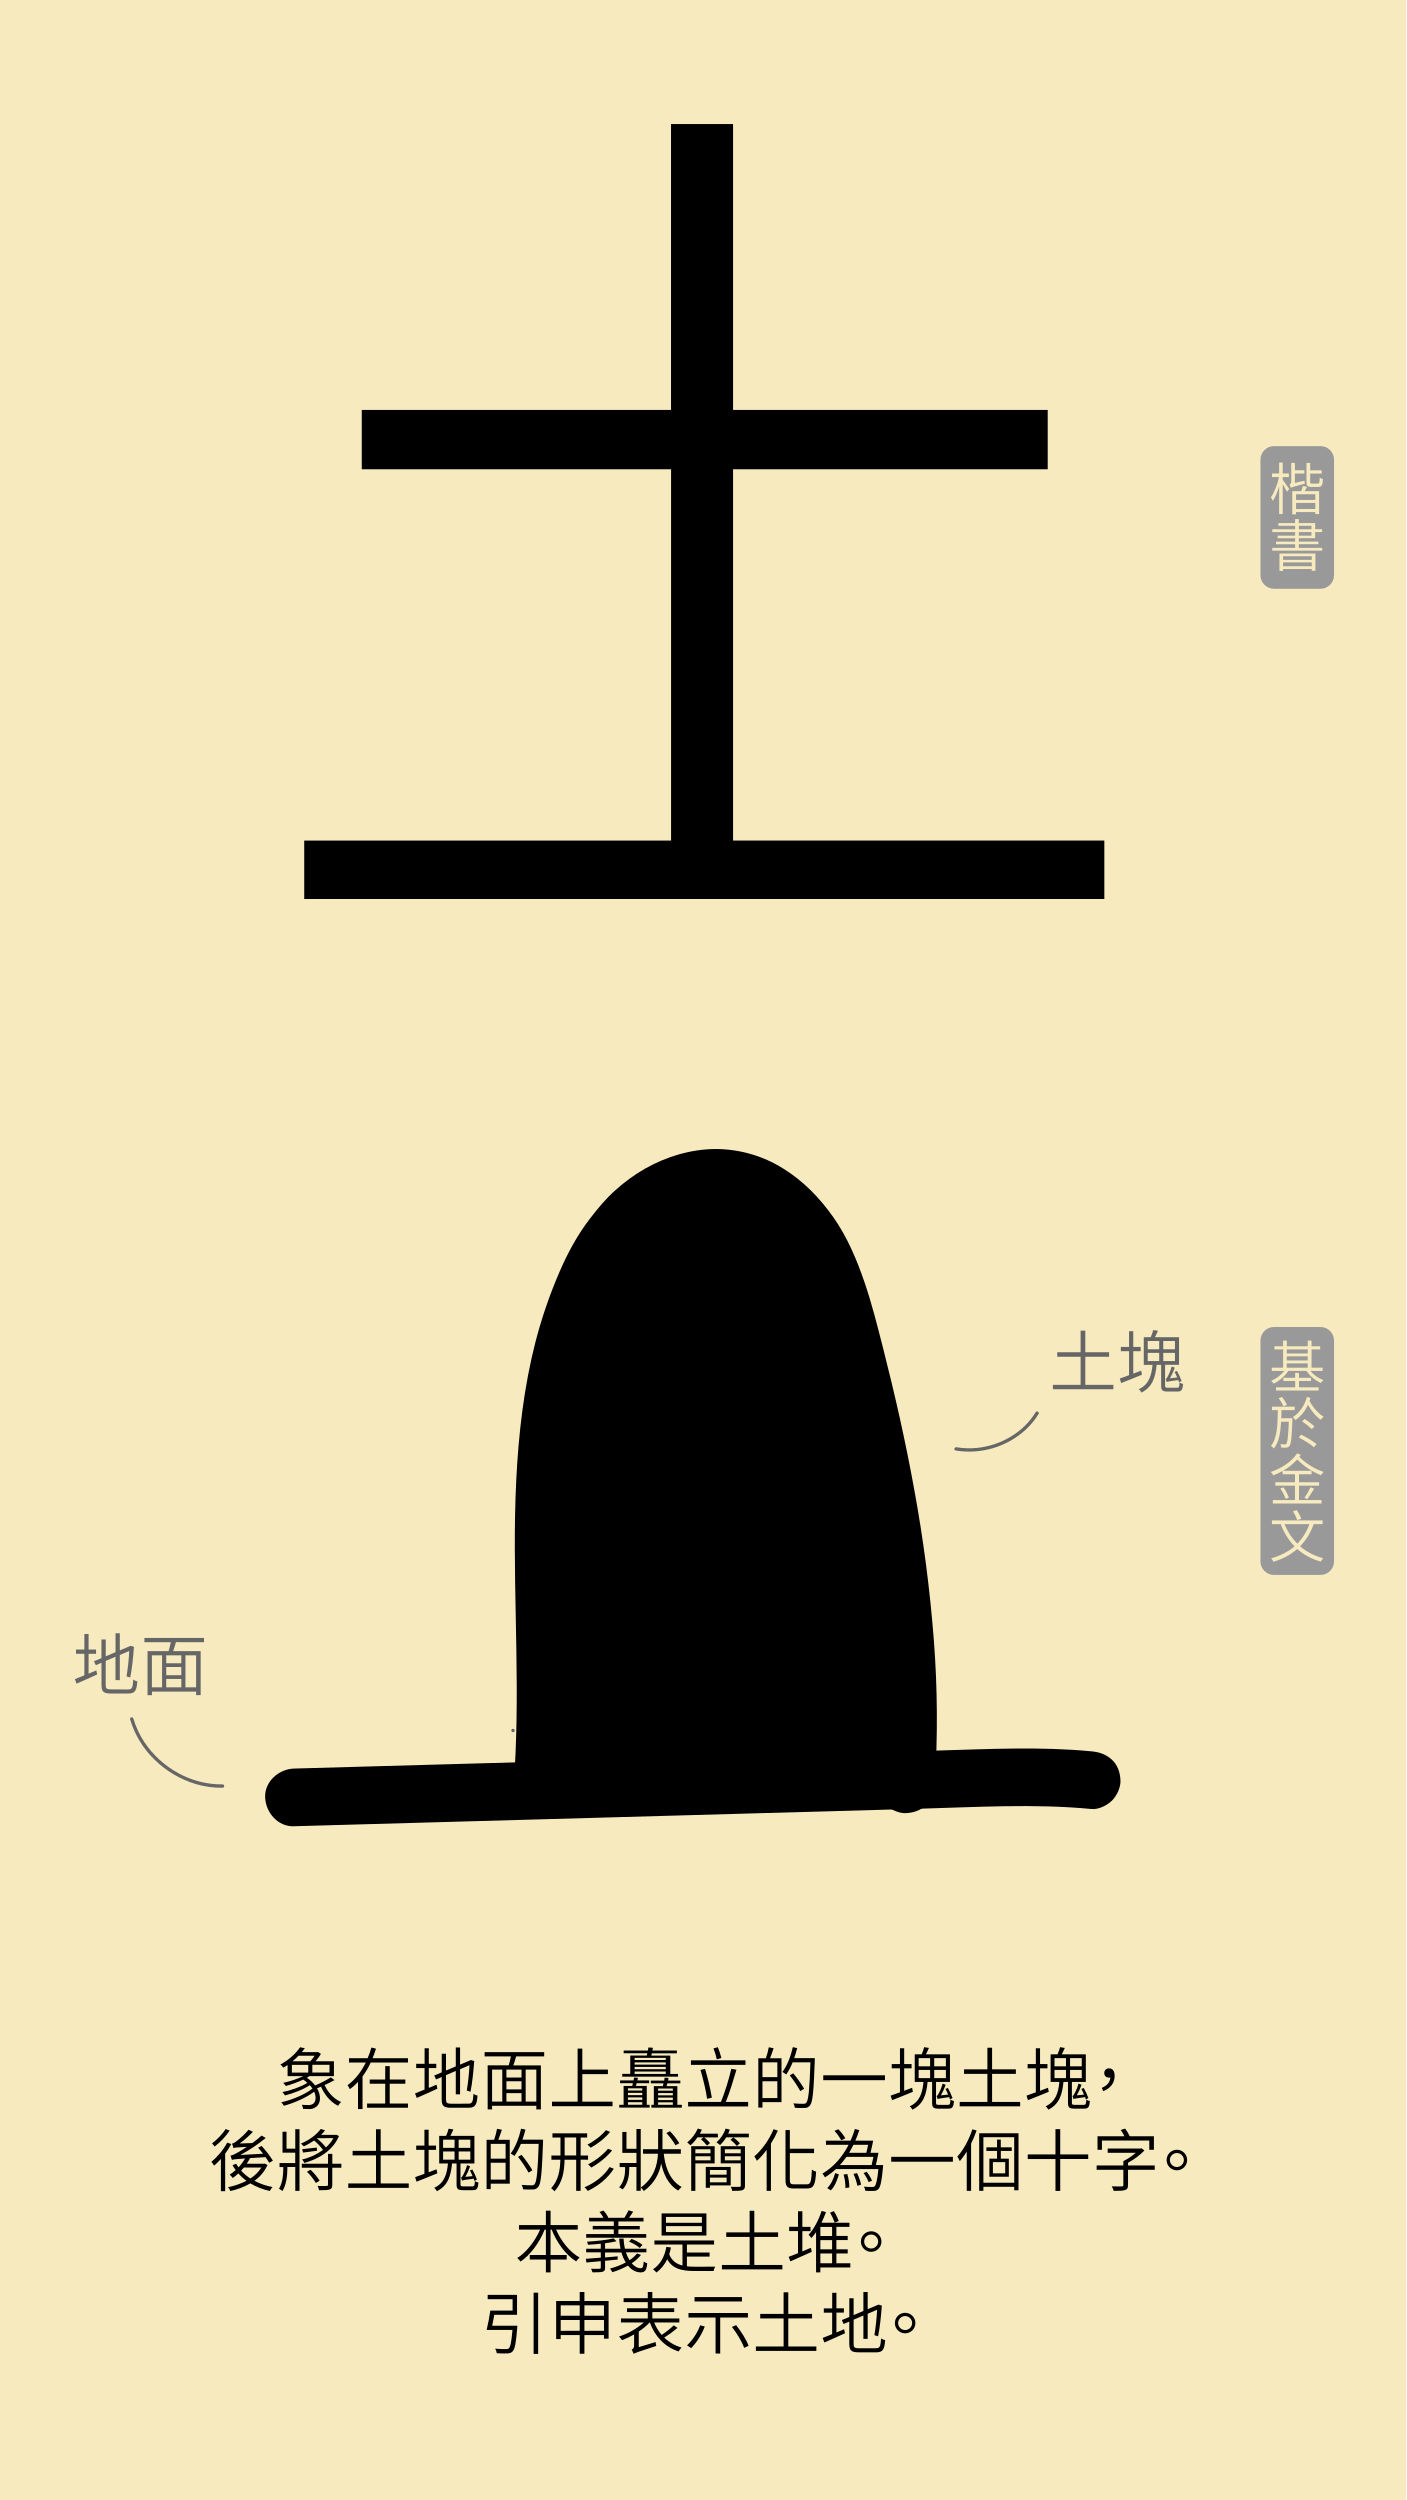
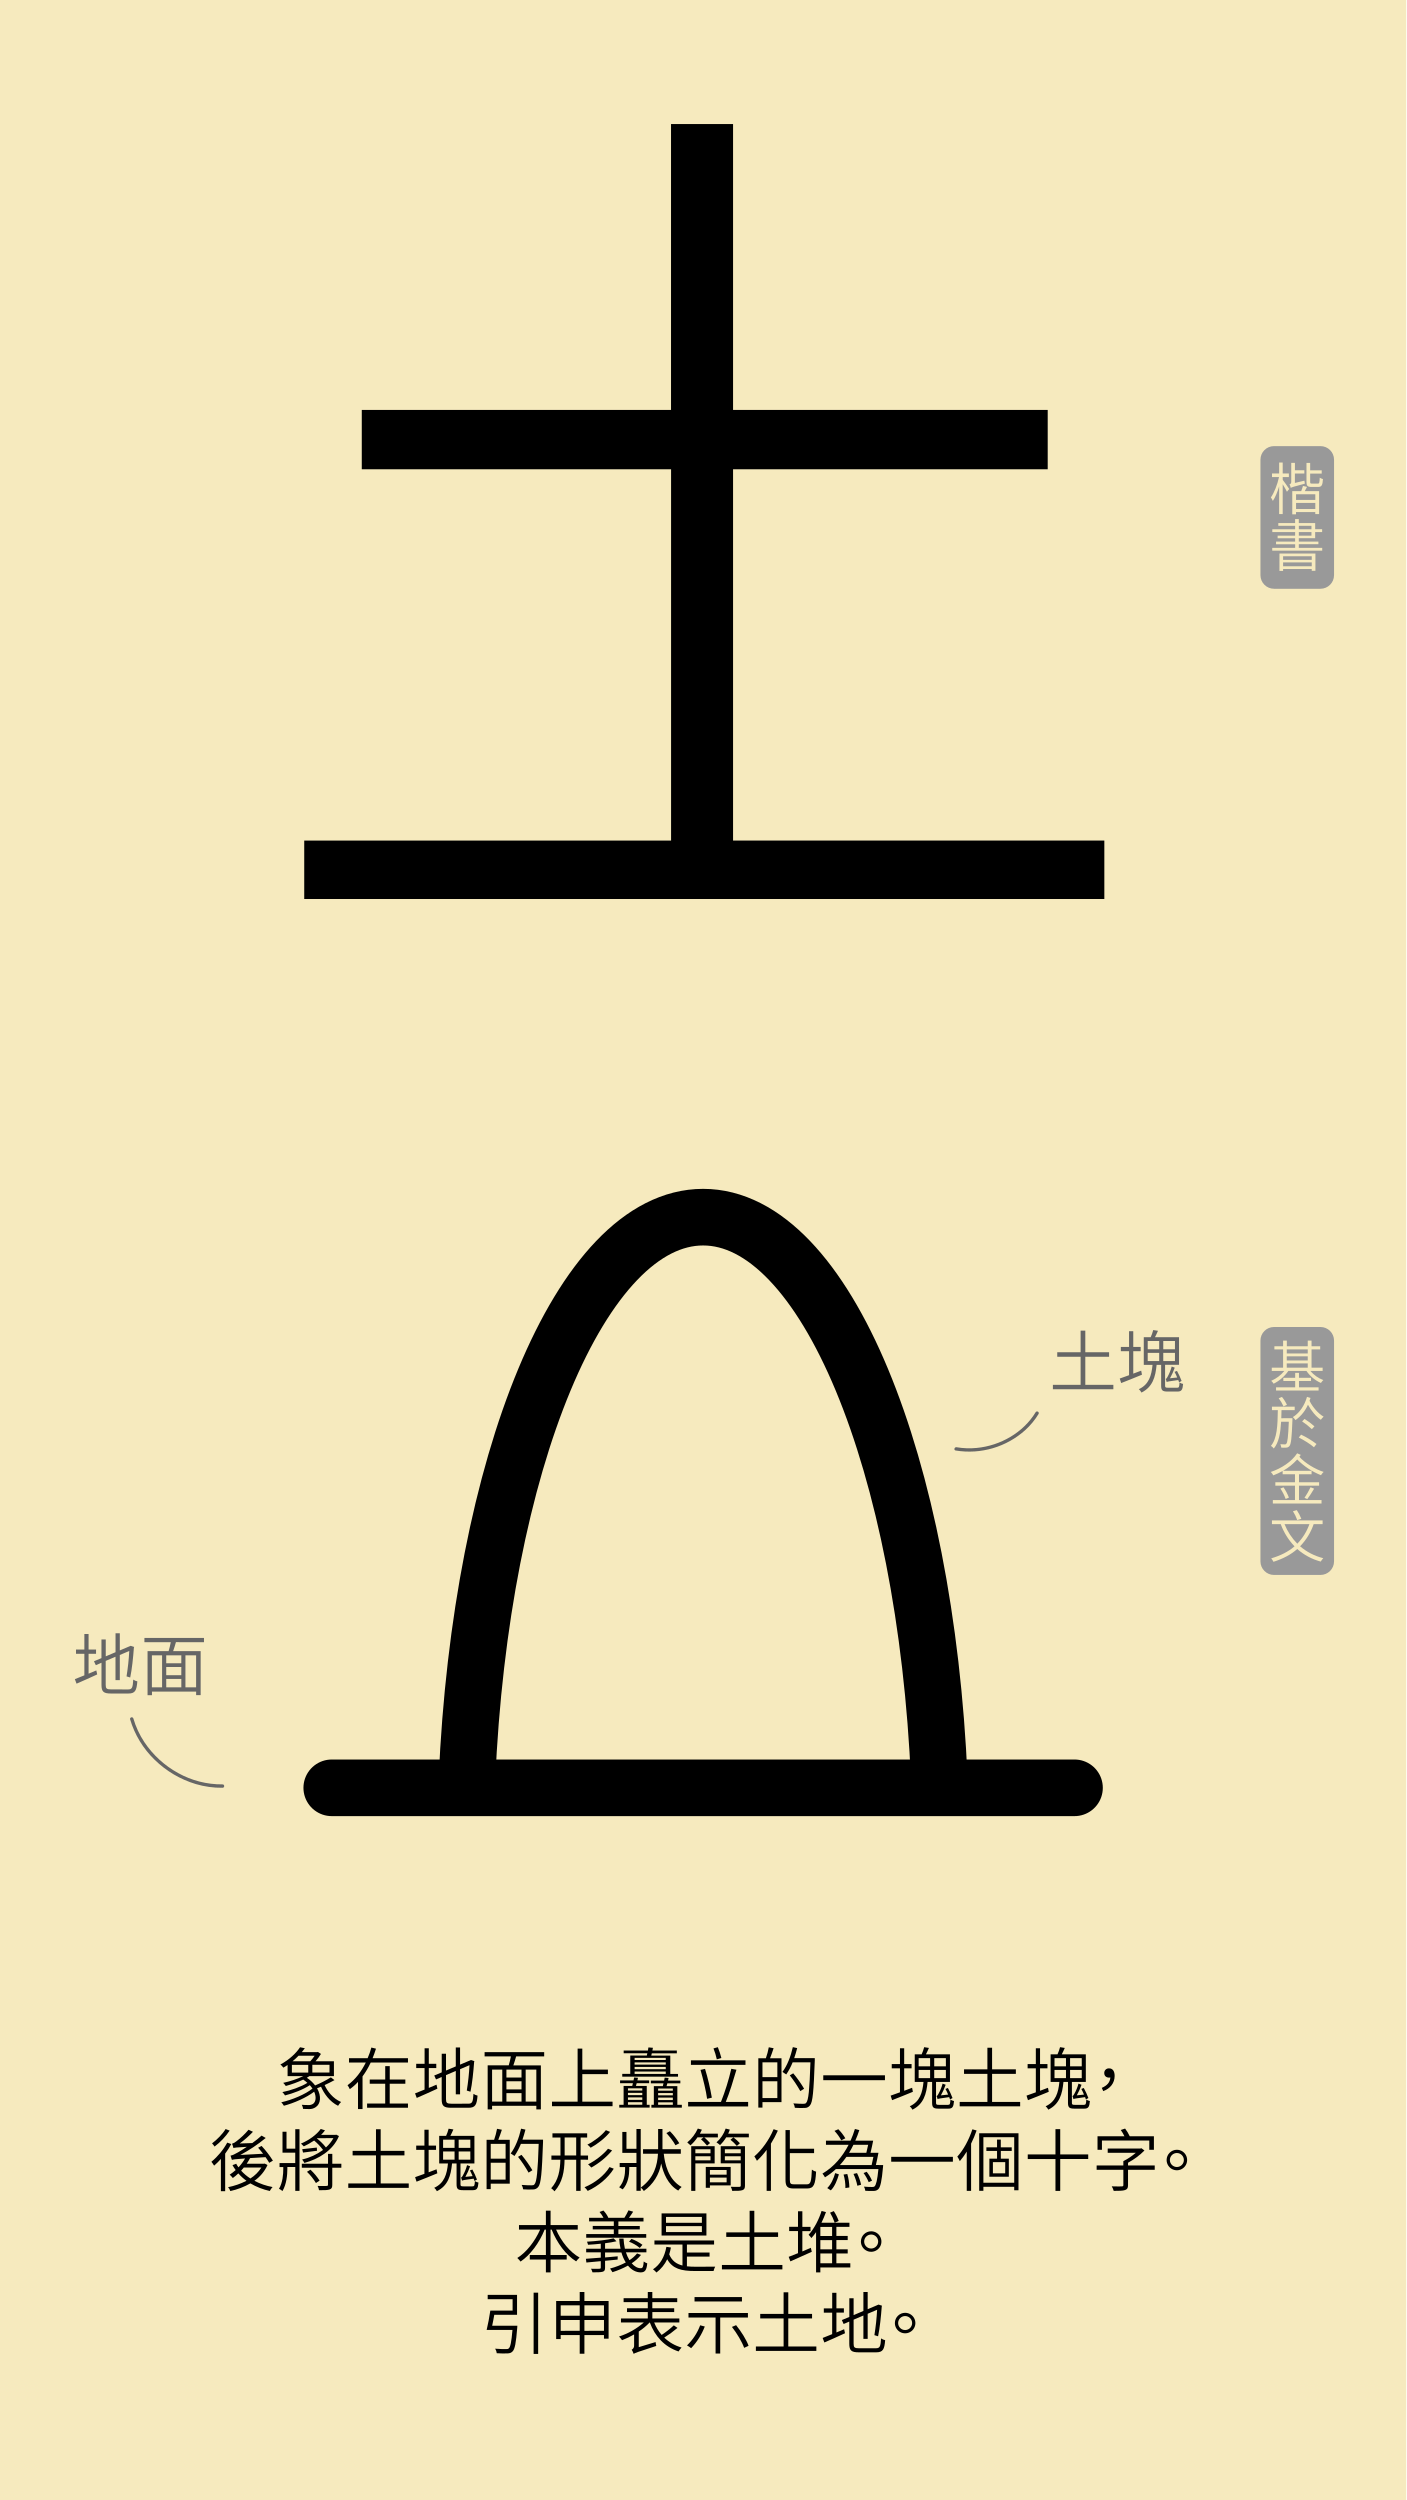
<svg xmlns="http://www.w3.org/2000/svg" id="Layer_1" data-name="Layer 1" viewBox="0 0 1242 2208">
  <defs>
-     <style>.cls-1{fill:#f6eabe;}.cls-2{fill:#999;}.cls-3{fill:#666;}</style>
+     <style>.cls-1{fill:#f6eabe;}.cls-2{fill:#999;}.cls-3{fill:#666;}.cls-4{fill:none;stroke:#000;stroke-linecap:round;stroke-miterlimit:10;stroke-width:50px;}</style>
  </defs>
  <rect class="cls-1" width="1242" height="2208" />
  <rect class="cls-2" x="1113.23" y="1172" width="65" height="219" rx="12" />
  <rect class="cls-2" x="1113.23" y="394" width="65" height="126" rx="12" />
  <path d="M975.35,742.38V794H268.7v-51.6h324V414.46H319.52V362.05H592.65V109.56h54.79V362.05H925.33v52.41H647.44V742.38Z" />
  <path d="M295.41,1837.17c-2.58,1.43-5.7,3-8.7,4.37,2.46,5.52,7.32,11.88,14.52,14.94a18.12,18.12,0,0,0-2.64,3.36c-7.5-3.66-12.54-11-15.06-16.86-1.2.54-2.4,1-3.48,1.38,4,7,3.12,13.86-1.14,16.62a9.52,9.52,0,0,1-6.12,1.74c-1.38,0-3.18-.06-5.1-.12a9.28,9.28,0,0,0-1.14-3.66,50.42,50.42,0,0,0,5.58.24,6.85,6.85,0,0,0,4.26-1c2.52-1.68,3.24-6,1.08-10.8-6.84,5.28-17.88,10.08-26.76,12.42a14.51,14.51,0,0,0-2.28-3.06c9.48-2.1,21.24-7,27.54-12.12a25.51,25.51,0,0,0-2.34-3c-5.82,3.9-14.88,7.32-21.9,9.06a15.75,15.75,0,0,0-2.34-2.94c7.38-1.44,16.62-4.68,22.08-8.16a31.09,31.09,0,0,0-3.66-2.88,94,94,0,0,1-15.42,5.64,14.31,14.31,0,0,0-2.28-2.76,84.06,84.06,0,0,0,17.76-5.93H254v-9.84c-1.2.84-2.4,1.55-3.72,2.34a14.11,14.11,0,0,0-2.64-2.76c8-4.32,14.16-10.32,17.34-15.24l4.26.84c-.84,1.2-1.68,2.28-2.7,3.48h13.56l.6-.24,2.76,1.8a40.15,40.15,0,0,1-4.8,6.48h16.26v13.14H273.27c-.72.47-1.5.95-2.28,1.43a28.71,28.71,0,0,1,7.32,6.78,101.21,101.21,0,0,0,13.92-7.13Zm-37.62-6.67h14.46v-6.83H257.79Zm5.88-14.87a59.64,59.64,0,0,1-5.28,4.86h15.66a38,38,0,0,0,3.84-4.86Zm27.36,8H275.85v6.83H291Z" />
  <path d="M327.39,1821.63a67.9,67.9,0,0,1-7.2,12.24v28.85h-4v-24a41.57,41.57,0,0,1-7.26,6.41,17,17,0,0,0-2-3.48c7-5,12.3-12.23,16.14-20H308.25v-3.84h16.44a65.25,65.25,0,0,0,3.3-9.42l4.08,1c-.9,2.82-1.86,5.64-3,8.4h31.26v3.84Zm32.94,36.23v3.72H324.21v-3.72h16v-17.52H326.55v-3.71h13.68v-11.82h4v11.82H358v3.71h-13.8v17.52Z" />
  <path d="M385.53,1841.18l.78,3.54c-6.3,2.88-13,5.94-18.24,8.16l-1.5-4c2.28-.9,5.22-2,8.4-3.36v-19h-7.38v-3.77H375V1809h3.72v13.74h6.6v3.77h-6.6v17.52Zm28.08,16.8c3.54,0,4.14-1.62,4.56-8.7a9.15,9.15,0,0,0,3.6,1.56c-.66,8.16-1.92,10.74-8,10.74H398.61c-6.66,0-8.52-1.5-8.52-7.68v-19.49l-5,2.15-1.56-3.48,6.6-2.75v-16.5h3.78v14.88l8.64-3.67v-16.73h3.78v15.18l9.6-4.08,3.06,1-.24.72c-.6,8.46-1.74,19.49-3.24,26.27l-3.24-1a207.74,207.74,0,0,0,2.4-22.43l-8.34,3.54v22.19h-3.78v-20.63l-8.64,3.66V1854c0,3.24.78,4,4.8,4Z" />
  <path d="M455.85,1816.23c-.72,2.64-1.62,5.52-2.46,7.92h24.3V1863h-4v-3.18H434.61V1863h-3.9v-38.87h18.6a80.35,80.35,0,0,0,1.92-7.92H428v-3.78h52.62v3.78Zm-21.24,39.89h9v-28.25h-9Zm26-28.25H447.27v7h13.32Zm0,10.31H447.27v7.2h13.32Zm-13.32,17.94h13.32v-7.44H447.27Zm26.4-28.25h-9.42v28.25h9.42Z" />
  <path d="M541,1856.18v4H487.53v-4h22.62v-46.85h4.14v18.54h22.62v4H514.29v24.3Z" />
  <path d="M571.23,1858.94h2.52v2.52H546.93v-2.52h3.84v-16.62h7.62c.24-.78.42-1.62.6-2.46H547.65v-2.46h11.88l.54-2.57,3.42.3c-.18.78-.36,1.5-.54,2.27h10.38v2.46h-11l-.66,2.46h9.54Zm27.6-24.84H549.57v-2.46h7.08v-16.19h14.64a19.2,19.2,0,0,0,.42-2H550.83V1811h21.42c.12-1,.3-1.8.42-2.7l4,.3c-.18.78-.3,1.56-.48,2.4h21.6v2.52H575.67c-.18.66-.36,1.38-.48,2H592v16.19h6.84Zm-44.22,10.32v1.92h12.66v-1.92Zm12.66,4H554.61v2h12.66Zm-12.66,6.18h12.66v-2.16H554.61Zm0,4.32h12.66v-2.28H554.61Zm5.88-41.39v1.86H588v-1.86Zm27.54,4H560.49v1.92H588Zm-27.54,6H588v-2H560.49Zm0,4.14H588v-2.1H560.49Zm41.7,27.3v2.52H575.31v-2.52h2.16v-16.5h7.92c.18-.77.42-1.62.6-2.46H574.83v-2.4h11.7l.54-2.64,3.42.31c-.12.77-.3,1.55-.48,2.33h10.86v2.4H589.41c-.24.84-.48,1.69-.72,2.46h9.54v16.5Zm-20.94-14.4v1.92h13v-1.92Zm13,4h-13v2h13Zm-13,6.18h13v-2.16h-13Zm0,4.2h13v-2.16h-13Z" />
  <path d="M660.75,1856.42v4h-53v-4h29a198.72,198.72,0,0,0,9.12-29.27l4.56.84c-2.64,9-6.18,20.69-9.42,28.43Zm-2.34-32.75H610.23v-4h48.18Zm-33.9,30c-.9-7-3.54-17.58-5.82-25.55l4-.9a209.86,209.86,0,0,1,6,25.43Zm8.58-34.85a61.85,61.85,0,0,0-2.94-9.66l3.84-1.08a70.16,70.16,0,0,1,3.12,9.54Z" />
  <path d="M683.25,1809c-1,2.94-2.1,6.3-3.18,8.88h10.14v38.75h-16.8v4.8h-3.66v-43.55h6.66a64.68,64.68,0,0,0,2.58-9.72Zm3.3,12.47H673.41v13.08h13.14Zm0,31.56v-14.88H673.41v14.88Zm33.06-33.17c-1,27.53-1.8,36.71-4.2,39.59a5.6,5.6,0,0,1-4.56,2.28,74.94,74.94,0,0,1-8.82-.12,9.42,9.42,0,0,0-1.32-3.9c3.9.36,7.5.36,8.82.36s1.92-.12,2.52-.9c2-2.1,2.94-11.34,3.72-35.7H700.05a55.33,55.33,0,0,1-5.64,10.68,36.22,36.22,0,0,0-3.36-2.22c4.08-5.33,7.32-13.61,9.18-21.89l3.84.84c-.78,3-1.62,6-2.64,8.88h18.18Zm-12.78,27a106.51,106.51,0,0,0-9.3-13.92l3.06-1.79a102.47,102.47,0,0,1,9.6,13.61Z" />
  <path d="M781.59,1832.91v4.31H727.11v-4.31Z" />
  <path d="M806.25,1847.48c-6.3,2.64-13.14,5.34-18.36,7.38l-1.26-4c2.28-.78,5.1-1.8,8.22-2.94v-21.17h-7.26V1823h7.26V1809h3.72V1823h6.54v3.78h-6.54v19.79l7-2.64Zm31,11.52c1.68,0,2-.66,2.16-4.62a10.07,10.07,0,0,0,3.18,1.26c-.42,5.28-1.44,6.72-5,6.72H829c-4.56,0-5.76-1-5.76-5.22v-18.36h-4c-1,10.74-3.54,19.62-13.38,24.48a9.45,9.45,0,0,0-2.34-3c8.94-4.08,11.22-12.06,12.12-21.48h-7.74v-24.41H814a36.07,36.07,0,0,0,2.22-6.3l4.2.66c-.9,2-1.74,4-2.64,5.64H839v24.41h-12.3v18.36c0,1.56.36,1.86,2.58,1.86Zm-25.92-34h10.14v-7.26H811.35Zm0,10.43h10.14v-7.25H811.35Zm24.06-17.69H825.09V1825h10.32Zm0,10.44H825.09v7.25h10.32Zm-.18,13.07a56.8,56.8,0,0,1-4.2,9.36l6.36-.66a42.18,42.18,0,0,0-2.34-5l2.16-.84a69.24,69.24,0,0,1,4.08,8.88l-2.22,1.2a20.57,20.57,0,0,0-.72-2c-8.22,1.08-9.6,1.38-10.26,1.74a13.43,13.43,0,0,0-.9-2.76c.66-.06,1.08-.78,1.68-1.86a38.1,38.1,0,0,0,3.66-9.06Z" />
  <path d="M901,1856.42v3.9h-53.4v-3.9h24.48v-24.78H851.43v-4h20.64v-19.08h4.14v19.08h21v4h-21v24.78Z" />
  <path d="M926.25,1847.48c-6.3,2.64-13.14,5.34-18.36,7.38l-1.26-4c2.28-.78,5.1-1.8,8.22-2.94v-21.17h-7.26V1823h7.26V1809h3.72V1823h6.54v3.78h-6.54v19.79l7-2.64Zm31,11.52c1.68,0,2-.66,2.16-4.62a10.07,10.07,0,0,0,3.18,1.26c-.42,5.28-1.44,6.72-5,6.72H949c-4.56,0-5.76-1-5.76-5.22v-18.36h-4c-1,10.74-3.54,19.62-13.38,24.48a9.45,9.45,0,0,0-2.34-3c8.94-4.08,11.22-12.06,12.12-21.48h-7.74v-24.41H934a36.07,36.07,0,0,0,2.22-6.3l4.2.66c-.9,2-1.74,4-2.64,5.64H959v24.41h-12.3v18.36c0,1.56.36,1.86,2.58,1.86Zm-25.92-34h10.14v-7.26H931.35Zm0,10.43h10.14v-7.25H931.35Zm24.06-17.69H945.09V1825h10.32Zm0,10.44H945.09v7.25h10.32Zm-.18,13.07a56.8,56.8,0,0,1-4.2,9.36l6.36-.66a42.18,42.18,0,0,0-2.34-5l2.16-.84a69.24,69.24,0,0,1,4.08,8.88l-2.22,1.2a20.57,20.57,0,0,0-.72-2c-8.22,1.08-9.6,1.38-10.26,1.74a13.43,13.43,0,0,0-.9-2.76c.66-.06,1.08-.78,1.68-1.86a38.1,38.1,0,0,0,3.66-9.06Z" />
  <path d="M973.11,1844c4.68-2,7.26-4.86,7.56-9.17a4,4,0,0,1-1.14.11c-2.34,0-4.26-1.31-4.26-4.07a4,4,0,0,1,4.32-4.08c3.18,0,4.86,2.58,4.86,6.66,0,6.41-4,11.21-10.08,13.43Z" />
  <path d="M204.27,1893.63a67.67,67.67,0,0,1-5.4,8.45v33.18h-3.78v-28.5a55.81,55.81,0,0,1-6,5.94,23.11,23.11,0,0,0-2.4-3.41,57.79,57.79,0,0,0,14-16.92Zm-1.44-11.88a59.41,59.41,0,0,1-13.32,14.1,20,20,0,0,0-2.22-2.82c4.44-3.3,9.42-8.4,11.94-12.66Zm33.42,30.42a34,34,0,0,1-11.58,13.91,56.54,56.54,0,0,0,16.08,5.52,13.63,13.63,0,0,0-2.46,3.48,58.51,58.51,0,0,1-17.16-6.72,63.26,63.26,0,0,1-17.7,6.78,10.39,10.39,0,0,0-2-3.42,62.23,62.23,0,0,0,16.26-5.64,41.7,41.7,0,0,1-7.2-6.54,42.74,42.74,0,0,1-4.86,4.08,25.12,25.12,0,0,0-2.76-2.94,46.2,46.2,0,0,0,5.28-4.08,34,34,0,0,1-2.82-4.38l3.3-1.2a19.06,19.06,0,0,0,2,3.18,40.7,40.7,0,0,0,5.82-7.86c-9,.6-10.5.91-11.64,1.26a33.39,33.39,0,0,0-1.2-3.77c1.62-.19,3.78-1.26,6.6-2.88,1.44-.78,4.38-2.58,7.8-4.87-9.36.49-10.92.73-11.82,1.09a28.56,28.56,0,0,0-1.26-3.84,10.79,10.79,0,0,0,3.9-2.16A67.38,67.38,0,0,0,219.51,1881l3.9,1.8a87.44,87.44,0,0,1-11.7,10.32l11.1-.36a87.91,87.91,0,0,0,8.22-6.6l3.66,2.1a135.45,135.45,0,0,1-22.44,15l20.1-1.08c-1.5-1.87-2.94-3.72-4.38-5.29l3.06-1.61a90.33,90.33,0,0,1,10,13l-3.24,1.92c-.78-1.38-2-3.12-3.24-5-5.58.35-10.14.66-13.68.83a52.18,52.18,0,0,1-3,5h15.18l.72-.18Zm-20.94,2.21a33.51,33.51,0,0,1-2.34,2.76,40,40,0,0,0,8.16,6.9,31.13,31.13,0,0,0,9.72-9.66Z" />
  <path d="M260.79,1880.49h3.72V1935h-3.72V1913.9h-7v1.68c0,5.28-.72,13.56-4.32,19.56a11.85,11.85,0,0,0-3.06-2c3.3-5.46,3.78-12.9,3.78-17.64v-1.56h-3.3v-3.54h13.86v-9.18H249.51v-18.47h3.54v14.94h7.74Zm38.58,6.06c-5.34,12.9-18.06,20.33-30.54,23.75a14,14,0,0,0-2-3,51,51,0,0,0,18.48-8.46,48.08,48.08,0,0,0-7.86-8.33,64.83,64.83,0,0,1-9.12,5.16,24.39,24.39,0,0,0-2.52-2.46c7.26-3,14-8,17.46-12.9l3.78,1.2a29.92,29.92,0,0,1-3.48,4h12.72l.66-.18Zm2.1,28h-8v15c0,2.34-.48,3.48-2.22,4.14s-4.62.72-9.48.72a12.19,12.19,0,0,0-1.26-3.78c3.72.12,7,.06,7.92,0s1.26-.24,1.26-1.08v-15H266.55V1911h23.16v-8.69h3.78V1911h8Zm-21.48-15c-4.5.6-8.7,1.14-12.36,1.61l-.72-3c3.48-.3,7.92-.9,12.9-1.44Zm-5.82,16.73a49,49,0,0,1,8.1,9.66l-3.24,2.1a48,48,0,0,0-7.92-9.9Zm5.94-27.83-.24.18a47.92,47.92,0,0,1,8,8,32.1,32.1,0,0,0,6.6-8.22Z" />
  <path d="M361,1928.42v3.9h-53.4v-3.9h24.48v-24.78H311.43v-4h20.64v-19.08h4.14v19.08h21v4h-21v24.78Z" />
  <path d="M386.25,1919.48c-6.3,2.64-13.14,5.34-18.36,7.38l-1.26-4c2.28-.78,5.1-1.8,8.22-2.94v-21.17h-7.26V1895h7.26V1881h3.72V1895h6.54v3.78h-6.54v19.79l7-2.64Zm31,11.52c1.68,0,2-.66,2.16-4.62a10.07,10.07,0,0,0,3.18,1.26c-.42,5.28-1.44,6.72-5,6.72H409c-4.56,0-5.76-1-5.76-5.22v-18.36h-4c-1,10.74-3.54,19.62-13.38,24.48a9.45,9.45,0,0,0-2.34-3c8.94-4.08,11.22-12.06,12.12-21.48h-7.74v-24.41H394a36.07,36.07,0,0,0,2.22-6.3l4.2.66c-.9,2-1.74,4-2.64,5.64H419v24.41h-12.3v18.36c0,1.56.36,1.86,2.58,1.86Zm-25.92-34h10.14v-7.26H391.35Zm0,10.43h10.14v-7.25H391.35Zm24.06-17.69H405.09V1897h10.32Zm0,10.44H405.09v7.25h10.32Zm-.18,13.07a56.8,56.8,0,0,1-4.2,9.36l6.36-.66a42.18,42.18,0,0,0-2.34-5l2.16-.84a69.24,69.24,0,0,1,4.08,8.88l-2.22,1.2a20.57,20.57,0,0,0-.72-2c-8.22,1.08-9.6,1.38-10.26,1.74a13.43,13.43,0,0,0-.9-2.76c.66-.06,1.08-.78,1.68-1.86a38.1,38.1,0,0,0,3.66-9.06Z" />
  <path d="M443.25,1881c-1,2.94-2.1,6.3-3.18,8.88h10.14v38.75h-16.8v4.8h-3.66v-43.55h6.66a64.68,64.68,0,0,0,2.58-9.72Zm3.3,12.47H433.41v13.08h13.14Zm0,31.56v-14.88H433.41v14.88Zm33.06-33.17c-1,27.53-1.8,36.71-4.2,39.59a5.6,5.6,0,0,1-4.56,2.28,74.94,74.94,0,0,1-8.82-.12,9.42,9.42,0,0,0-1.32-3.9c3.9.36,7.5.36,8.82.36s1.92-.12,2.52-.9c2-2.1,2.94-11.34,3.72-35.7H460.05a55.33,55.33,0,0,1-5.64,10.68,36.22,36.22,0,0,0-3.36-2.22c4.08-5.33,7.32-13.61,9.18-21.89l3.84.84c-.78,3-1.62,6-2.64,8.88h18.18Zm-12.78,27a106.51,106.51,0,0,0-9.3-13.92l3.06-1.79a102.47,102.47,0,0,1,9.6,13.61Z" />
  <path d="M512.79,1907.42V1935h-3.9v-27.54H498.63c-.18,10.08-1.74,20-8.88,27.9a15.89,15.89,0,0,0-2.94-2.7c6.54-7.2,7.86-16.14,8.1-25.2H487v-3.71h8v-15.9h-7.08v-3.72h30.66v3.72h-5.76v15.9h6.54v3.71Zm-3.9-3.71v-15.9h-10.2v15.9Zm33.18,11.69c-5,8.16-13.68,15.36-23,19.62a14.41,14.41,0,0,0-2.82-3.24c9-3.66,17.58-10.38,22.08-17.82Zm-3.24-32.51c-4.32,5.46-11.16,10.74-17.16,14a15.73,15.73,0,0,0-2.88-2.75c5.76-2.88,12.6-8,16.32-12.78Zm1.8,16.37a65.72,65.72,0,0,1-18.42,15.12,20.87,20.87,0,0,0-2.82-2.82c6.18-3.12,13.5-8.64,17.58-13.79Z" />
  <path d="M562.11,1880.31h3.78v54.59h-3.78v-21h-6.36v2c0,5-1,12.6-5.76,17.76a26.76,26.76,0,0,0-3.12-1.86c4.44-4.86,5.22-11.64,5.22-16v-1.86h-4.8v-3.6h14.82v-8.93H549.63v-18.48h3.66v14.88h8.82Zm24.12,21.84c.9,8.57,3.84,22.79,15.78,29.39a15,15,0,0,0-3,3.18c-9.18-5.34-13.14-15.3-15.06-23.94a37.33,37.33,0,0,1-15.3,24.3,12.76,12.76,0,0,0-2.7-3c11.76-8.64,14.58-19.62,15.18-29.93h-13.2v-4h13.32v-17.82h3.84v17.82h16.2v4Zm10.32-7.44c-1.44-2.94-5-7.5-8-10.8l3.12-1.62a57.74,57.74,0,0,1,8.28,10.62Z" />
  <path d="M616,1887.69a34.23,34.23,0,0,1-6.18,7.08,30.05,30.05,0,0,0-2.82-2.58,33.74,33.74,0,0,0,9.3-12.24l3.6,1c-.54,1.2-1.14,2.34-1.74,3.48H634l.06,3.3H622a50.89,50.89,0,0,1,5.1,5l-2.64,2.27a49.92,49.92,0,0,0-5.34-5.63l2.34-1.68Zm-1.86,23V1935h-3.66v-39.47h20.7v15.18Zm0-12.48v3.53h13.38v-3.53Zm13.38,9.77v-3.59H614.13V1908Zm17.82,22.14H627v2.16h-3.66v-18.42h22ZM627,1916.54v4.14h14.76v-4.14Zm14.76,10.92v-4.2H627v4.2Zm19.62-43v3.24h-20a31.81,31.81,0,0,1-5.46,6.84,22.42,22.42,0,0,0-3.12-2.4,28,28,0,0,0,8.1-12.18l3.66.9a26.49,26.49,0,0,1-1.44,3.6Zm-3.42,45.77c0,2.34-.54,3.48-2.16,4.08s-4.62.72-9.12.66a12.3,12.3,0,0,0-1.26-3.6c3.48.12,6.66.12,7.56.06s1.26-.3,1.26-1.2v-19.55h-17.7v-15.18h21.42Zm-17.76-32v3.53h14v-3.53Zm14,9.77v-3.59h-14V1908Zm-3.42-12.71a38,38,0,0,0-5.64-5.46l2.58-2.1a42.2,42.2,0,0,1,5.76,5.16Z" />
  <path d="M687,1881.75a92,92,0,0,1-6.12,11.52V1935h-3.78v-36.23a67.54,67.54,0,0,1-8.58,9.65,38.46,38.46,0,0,0-2.28-3.9c6.66-5.7,13.14-14.69,17-24Zm25.68,47.45c3.42,0,3.9-2.7,4.38-13a8.92,8.92,0,0,0,3.72,1.8c-.66,11.1-1.8,14.88-8,14.88H701.19c-5.7,0-7.44-1.68-7.44-7.68v-43.91h3.84v16.5H719v3.84H697.59v23.69c0,3.18.72,3.9,3.84,3.9Z" />
  <path d="M780,1912.17s-.06,1.19-.12,1.73c-1.14,12.66-2.28,17.64-4.14,19.56a5.52,5.52,0,0,1-4,1.56,66.58,66.58,0,0,1-7.5-.12,9.39,9.39,0,0,0-1.2-3.66c3.12.3,6.06.3,7.2.3a3,3,0,0,0,2.22-.54c1.26-1.32,2.4-5.34,3.36-15.3H738.27a59.21,59.21,0,0,1-9.66,7.32,19.86,19.86,0,0,0-2.22-3.3c10.26-6,17.82-15.18,23.1-25.43h-20v-3.66h21.72a82.29,82.29,0,0,0,3.84-10.32l3.9,1a92.32,92.32,0,0,1-3.54,9.3h15.78c-.72,3.48-1.56,7.62-2.34,10.74h7c-.66,3.47-1.5,7.67-2.28,10.8Zm-49.38,20.33c3.42-3.24,5.7-8.58,7-13.2l3.3,1.08c-1.44,4.92-3.54,10.62-7.14,14.16ZM743,1890.33a39,39,0,0,0-6-8.34l3.42-1.44a39.57,39.57,0,0,1,6.18,8Zm26.82,21.84c.54-2.11,1.08-4.69,1.56-7.21H747.57a75.18,75.18,0,0,1-5.76,7.21Zm-21.48,7.91a44,44,0,0,1,1.8,11.88l-3.48.54a39.57,39.57,0,0,0-1.62-11.94Zm5.4-25.79c-1.14,2.4-2.46,4.79-3.84,7.08h15.24c.54-2,1.14-4.62,1.62-7.08Zm3.18,25a43,43,0,0,1,3.6,10.26l-3.3.9a45.91,45.91,0,0,0-3.42-10.44Zm10.32,8a38.83,38.83,0,0,0-4.56-8.1l2.76-1.08a34.18,34.18,0,0,1,4.74,7.86Z" />
  <path d="M841.59,1904.91v4.31H787.11v-4.31Z" />
  <path d="M862.53,1881.63a99.16,99.16,0,0,1-4.86,11.64V1935h-3.84v-34.73a68.26,68.26,0,0,1-6.12,8.46,21.26,21.26,0,0,0-2.22-4c5.46-5.88,10.32-14.94,13.32-24.12Zm37,2.46v50.33h-3.78v-3.06H868.53v3.54h-3.72v-50.81Zm-3.78,43.73v-40.25H868.53v40.25Zm-11.82-28.13v6.83H891v16H873.81v-16h6.78v-6.83h-9.42v-3.19h9.42v-6.83h3.3v6.83h9.66v3.19Zm3.9,9.89H876.93v9.9h10.86Z" />
  <path d="M961.11,1906.83H936.39V1935h-4.2v-28.13H907.71v-4.08h24.48v-22.32h4.2v22.32h24.72Z" />
  <path d="M1019.85,1916.36H996.27V1930c0,2.46-.66,3.6-2.64,4.26s-5,.72-10,.72a15.33,15.33,0,0,0-1.74-4c4.08.12,7.86.12,8.88.06s1.38-.3,1.38-1.14v-13.56H968.55v-3.78h23.58v-3.83a54.14,54.14,0,0,0,11-7.38H978.33v-3.79h28.86l.9-.24,2.7,2a61.7,61.7,0,0,1-14.52,10.8v2.4h23.58Zm-46.62-17.63h-3.9v-12h23.76a34.08,34.08,0,0,0-3.24-5.52l3.84-1.26a35.67,35.67,0,0,1,4.08,6.78h21.36v12h-4.08v-8.22H973.23Z" />
  <path d="M1039.41,1898.67a9.06,9.06,0,1,1-9.06,9A9.09,9.09,0,0,1,1039.41,1898.67Zm0,15.23a6.18,6.18,0,0,0,0-12.36,6.18,6.18,0,0,0,0,12.36Z" />
  <path d="M491.13,1969.17c4.44,10.31,12.24,20,20.76,24.71a23.11,23.11,0,0,0-3.06,3.36c-9-5.58-16.92-16.32-21.6-28.07h-1v22.43h14.28v4H486.27V2007h-4.14v-11.4H467.91v-4h14.22v-22.43h-1.08c-4.74,11.75-12.66,22.43-21.3,28.25a24.18,24.18,0,0,0-2.88-3.18c8-4.92,15.66-14.76,20.16-25.07H458.37v-4h23.76v-12.72h4.14v12.72h24v4Z" />
  <path d="M566.13,1991.54a33.64,33.64,0,0,1-8.22,7.38c2.4,2.82,5.22,4.44,8.16,4.38,1.68-.06,2.16-1.5,2.46-5.94a10.31,10.31,0,0,0,3.12,1.62c-.6,6.3-2.1,7.92-5.76,8-4.26,0-8.16-2.22-11.28-6a74.41,74.41,0,0,1-13.68,5.82,36.46,36.46,0,0,0-2.1-3.24,65.61,65.61,0,0,0,13.86-5.34,34.94,34.94,0,0,1-3.84-8.82H534.39v4.38l11.16-1-.06,2.88-11.1,1.08v6.12c0,2.1-.48,3.06-2.16,3.54s-4.38.54-8.94.54a19.42,19.42,0,0,0-1.26-3.18c3.36.12,6.48.06,7.38,0s1.2-.24,1.2-1v-5.7c-4.74.48-9.12.9-12.72,1.2l-.42-3.3c3.54-.24,8.1-.54,13.14-1v-4.68h-12.9v-3.18h12.9v-4.44c-3.78.42-7.68.72-11.28.91a12,12,0,0,0-.9-2.71c8.16-.48,18.18-1.55,23.52-2.94l2.52,2.58c-2.82.66-6.36,1.26-10.08,1.74v4.86h13.68a52.67,52.67,0,0,1-1.2-8.94h3.84a57.48,57.48,0,0,0,1.2,8.94h19v3.18H552.81a31.91,31.91,0,0,0,3.12,6.9,27.09,27.09,0,0,0,6.72-5.94Zm4.62-15.17h-53v-3.24h24.36V1969h-18.6v-3.06h18.6v-4H520.29v-3.18H533a30,30,0,0,0-3.48-5.16l3.42-1.26a24.4,24.4,0,0,1,4.32,6.24l-.42.18h14.64a54.7,54.7,0,0,0,3.6-6.6l4.14,1.2c-1.2,1.86-2.52,3.84-3.72,5.4h12.84V1962H546.15v4h18.9V1969h-18.9v4.14h24.6Zm-5.7,9a34,34,0,0,0-9.48-5.52l2.16-2.46a38.32,38.32,0,0,1,9.66,5.22Z" />
  <path d="M606.69,2001.62a70.7,70.7,0,0,0,7.38.36c2.1.06,14.76,0,17.58-.06a16.36,16.36,0,0,0-1.44,3.84H614c-12.3,0-19.92-1.92-24.72-10.38a31.55,31.55,0,0,1-9.48,11.7,19.84,19.84,0,0,0-3.06-2.82c6.3-4.14,10.2-10.92,11.82-19.86l4,.6a55.92,55.92,0,0,1-1.5,6.06c2.34,5.64,6.3,8.52,11.7,9.84v-18.54H578v-3.6h52.68v3.6H606.69v7.08h20v3.6h-20Zm17.22-27.17h-39.6v-19.56h39.6Zm-4-16.44H588.21v5.16h31.68Zm0,8.1H588.21v5.27h31.68Z" />
  <path d="M691,2000.42v3.9h-53.4v-3.9h24.48v-24.78H641.43v-4h20.64v-19.08h4.14v19.08h21v4h-21v24.78Z" />
  <path d="M708.63,1988.48c2.46-1.08,5-2.16,7.5-3.24l.84,3.54c-6.6,3-13.5,6.12-18.9,8.46l-1.5-4c2.28-.84,5.1-2,8.22-3.24v-19.5H697v-3.77h7.8V1953h3.84v13.74h7.2v3.77h-7.2ZM751,2002.64H724.53V2007h-3.78v-35.57a41.32,41.32,0,0,1-4.14,5.22,18,18,0,0,0-2.46-2.88c5.1-5.52,9.36-14.16,11.46-21.06l3.9,1a93.39,93.39,0,0,1-4,9.42h24.72v3.66H738.69v8h10v3.66h-10v8.16h10v3.66h-10v8.64H751Zm-16.08-35.81H724.53v8h10.38Zm0,11.63H724.53v8.16h10.38Zm-10.38,20.46h10.38v-8.64H724.53Zm12.66-35.81a47.68,47.68,0,0,0-4.08-8.88l3.3-1.38a41.73,41.73,0,0,1,4.32,8.7Z" />
  <path d="M769.41,1970.67a9.06,9.06,0,1,1-9.06,9A9.09,9.09,0,0,1,769.41,1970.67Zm0,15.23a6.18,6.18,0,1,0,0-12.36,6.18,6.18,0,1,0,0,12.36Z" />
  <path d="M456.93,2054.06s-.06,1.32-.12,1.86c-1.08,13.56-2.1,18.84-4.08,20.82-1.26,1.32-2.46,1.68-4.56,1.8a90.37,90.37,0,0,1-9.48-.18,8,8,0,0,0-1.44-4c4,.36,8,.36,9.48.36s2-.06,2.58-.6c1.5-1.2,2.4-5.7,3.3-16.32h-22.8c1.14-4.56,2.46-11.63,3.24-17.09h19.68v-10.08h-22v-3.78h25.92v17.58h-20.1c-.6,3.3-1.2,6.72-1.86,9.65Zm18.36-29.15V2079h-4v-54.11Z" />
  <path d="M537.51,2032.23v33.29h-4.08v-3.18H516.15v16.5H512v-16.5h-16.8v3.54h-4v-33.65H512v-7.92h4.14v7.92Zm-42.3,3.84v9.18H512v-9.18Zm16.8,22.49V2049h-16.8v9.6Zm4.14-22.49v9.18h17.28v-9.18Zm17.28,22.49V2049H516.15v9.6Z" />
  <path d="M598.35,2056a100.84,100.84,0,0,1-11.7,8.58,36.22,36.22,0,0,0,15.3,8.76,24.16,24.16,0,0,0-2.64,3.48c-12.3-4.08-20.82-13.2-25.38-25.61h-.18a53.79,53.79,0,0,1-9.6,8V2073l14.88-4.5a18.38,18.38,0,0,0,.6,3.42c-16.62,5.4-18.66,6.12-20,7a14.6,14.6,0,0,0-1.74-3.66,3.9,3.9,0,0,0,2.16-3.78v-9.72a71.36,71.36,0,0,1-10.68,5.1,19.48,19.48,0,0,0-2.64-3.24,62.5,62.5,0,0,0,21.9-12.41H548.43v-3.54h23.7v-5.64H553.77v-3.36h18.36v-5.4H550.77v-3.48h21.36v-5.52h4v5.52h22v3.48h-22v5.4h19.32v3.36H576.15v5.64H600v3.54H577.77a38.86,38.86,0,0,0,6.6,11,80.68,80.68,0,0,0,10.74-8.46Z" />
  <path d="M622.47,2054.78a58,58,0,0,1-12.06,19.14,26,26,0,0,0-3.66-2.46,47,47,0,0,0,11.64-17.75Zm13.62-7.91v31.79H632v-31.79H608.07v-4h52.5v4Zm19.2-14.22H613.41v-3.9h41.88Zm-5.16,20.93c4.5,5.58,9.24,13.14,11,18.24l-3.9,1.8c-1.74-5-6.3-12.78-10.8-18.48Z" />
  <path d="M721,2072.42v3.9h-53.4v-3.9h24.48v-24.78H671.43v-4h20.64v-19.08h4.14v19.08h21v4h-21v24.78Z" />
  <path d="M745.53,2057.18l.78,3.54c-6.3,2.88-13,5.94-18.24,8.16l-1.5-4c2.28-.9,5.22-2,8.4-3.36v-19h-7.38v-3.77H735V2025h3.72v13.74h6.6v3.77h-6.6v17.52Zm28.08,16.8c3.54,0,4.14-1.62,4.56-8.7a9.15,9.15,0,0,0,3.6,1.56c-.66,8.16-1.92,10.74-8,10.74H758.61c-6.66,0-8.52-1.5-8.52-7.68v-19.49l-5,2.15-1.56-3.48,6.6-2.75v-16.5h3.78v14.88l8.64-3.67v-16.73h3.78v15.18l9.6-4.08,3.06,1-.24.72c-.6,8.46-1.74,19.49-3.24,26.27l-3.24-1a207.74,207.74,0,0,0,2.4-22.43l-8.34,3.54v22.19h-3.78v-20.63l-8.64,3.66V2070c0,3.24.78,4,4.8,4Z" />
  <path d="M799.41,2042.67a9.06,9.06,0,1,1-9.06,9A9.09,9.09,0,0,1,799.41,2042.67Zm0,15.23a6.18,6.18,0,1,0,0-12.36,6.18,6.18,0,1,0,0,12.36Z" />
  <path class="cls-1" d="M1157.28,1210.79a27.61,27.61,0,0,0,11.5,8.1,11.65,11.65,0,0,0-2.15,2.55,30.77,30.77,0,0,1-12.8-10.65h-15.95a34.39,34.39,0,0,1-13,11.3,11.43,11.43,0,0,0-2.15-2.55,30.39,30.39,0,0,0,11.6-8.75h-11.1v-2.85h10v-16.15h-7.7V1189h7.7v-5h3.3v5H1155v-5h3.35v5H1166v2.8h-7.65v16.15h9.8v2.85Zm-10,14.5h17.3v2.85H1127v-2.85h16.9v-5.6h-10.45v-2.8h10.45v-4.4h3.35v4.4h10.65v2.8h-10.65Zm-10.8-33.5v3.6H1155v-3.6Zm0,9.8H1155v-3.65h-18.55Zm0,6.35H1155v-3.8h-18.55Z" />
  <path class="cls-1" d="M1141.48,1252.54s0,1.15,0,1.55c-.6,15.85-1.2,21.2-2.6,23a3.71,3.71,0,0,1-2.8,1.45,32.65,32.65,0,0,1-4.45,0,9.25,9.25,0,0,0-.85-3c1.75.15,3.2.15,3.9.15a1.42,1.42,0,0,0,1.45-.65c1-1.2,1.6-6,2.15-19.35h-6.8c-.55,10-2,18.25-6.45,23.65a9.53,9.53,0,0,0-2.55-2.35c5.45-6.45,5.9-17.85,6.1-31.55h-5.2v-3.1h20.1v3.1h-11.65c0,2.45-.1,4.85-.2,7.15Zm-7.9-10.45a33.47,33.47,0,0,0-4.25-7.15l2.9-1.15a31.92,31.92,0,0,1,4.4,7Zm23.85-7.45a15.26,15.26,0,0,1-.85,2.55c2.65,5.45,7.7,11.35,12.45,14a13,13,0,0,0-2.45,2.75c-4.25-2.7-8.5-8-11.4-13.3a32.61,32.61,0,0,1-11,13.6,12.79,12.79,0,0,0-2.35-2.65c5.85-3.6,10.35-10.2,12.5-17.85Zm-8.3,32.45a74,74,0,0,1,13.6,8.25l-2.25,2.9c-2.85-2.6-8.75-6.3-13.4-8.65Zm9.5-4.85a66.22,66.22,0,0,0-8.6-6.85l2.15-2.2a67.46,67.46,0,0,1,8.75,6.55Z" />
  <path class="cls-1" d="M1148.83,1284.94c-.35.6-.8,1.15-1.2,1.75,4.95,5.5,13.85,10.9,21.4,13.3a16.56,16.56,0,0,0-2.35,2.9,60.7,60.7,0,0,1-21-13.9,48.65,48.65,0,0,1-12.4,10h25.1v3.1h-11.1v7.05h17.75v3h-17.75v12.7h19.9v3.1h-43v-3.1h19.55v-12.7h-17.35v-3h17.35v-7.05h-10.9v-2.9a58.72,58.72,0,0,1-8.25,3.85,11.79,11.79,0,0,0-2.25-3c9.35-3.1,18.55-9.1,23.3-16.5Zm-15.25,28.65a42.46,42.46,0,0,1,4.8,9.1l-2.9,1.2a40.78,40.78,0,0,0-4.65-9.2Zm18.55,9.3a71.79,71.79,0,0,0,5.35-9.35l3.15,1.25a101.62,101.62,0,0,1-6,9.2Z" />
  <path class="cls-1" d="M1160.23,1346.09a51.83,51.83,0,0,1-12,19.6,49.94,49.94,0,0,0,20.5,10.5,16.79,16.79,0,0,0-2.25,3,50.92,50.92,0,0,1-20.75-11.1c-5.65,5-12.55,8.6-21,11.3a15.53,15.53,0,0,0-2-3.05c8.35-2.45,15.1-5.9,20.6-10.6a57.05,57.05,0,0,1-12.2-19.65h-7.75v-3.25h44.75v3.25Zm-25.75,0a52.13,52.13,0,0,0,11.3,17.3,47.46,47.46,0,0,0,10.7-17.3Zm11.25-3.55a38.13,38.13,0,0,0-3.8-7.8l3.4-1a39,39,0,0,1,4,7.65Z" />
  <path class="cls-1" d="M1132.93,423.82c1.25,1.6,4.9,6.7,5.7,8.05l-2,2.45c-.7-1.5-2.35-4.4-3.75-6.65V454h-3.15V429.57c-1.5,5.05-3.5,9.9-5.55,12.85a14.83,14.83,0,0,0-1.75-3.1c2.9-4,5.8-11.5,7.2-18h-6.2v-3.15h6.3v-9.65h3.15v9.65h5.45v3.15h-5.45Zm19.1.7a19.47,19.47,0,0,0,.45,2.65c-10.15,2.7-11.6,3.15-12.5,3.75a12.13,12.13,0,0,0-1.1-3.2c.7-.2,1.55-.5,1.55-2.2v-16.7h3.25v6.5H1152v2.9h-8.35v8.3Zm2.35,5.5-2,3.75h12.65V454h-3.4v-1.75h-17v2h-3.3V433.77h7.9c.55-1.5,1.2-3.25,1.55-4.6Zm7.3,6.5h-17v5.05h17Zm0,13v-5.3h-17v5.3Zm2.25-22.4c1.25,0,1.5-.75,1.65-5.25a9.16,9.16,0,0,0,2.85,1.25c-.3,5.45-1.2,6.95-4.15,6.95h-5.85c-3.65,0-4.55-.95-4.55-4.45V408.87h3.25v6.5h10.2v2.9h-10.2v7.35c0,1.3.25,1.5,1.65,1.5Z" />
  <path class="cls-1" d="M1167.78,483.87v2.5h-44.15v-2.5h20.25v-3.2H1127v-2.3h16.85v-3h-15.45v-2.25h15.45v-3.2h-20.15v-2.5h20.15v-3.05H1129V462h14.85v-3.55h3.25V462h14.45v5.4h6.15v2.5h-6.15v5.45h-14.45v3h17.3v2.3h-17.3v3.2Zm-37.75,5h31.75v15.25h-3.25v-1.6h-25.3v1.7H1130Zm3.2,2.4v3.2h25.3v-3.2Zm25.3,8.85v-3.4h-25.3v3.4Zm-11.4-32.7h11.15v-3.05h-11.15Zm0,5.7h11.15v-3.2h-11.15Z" />
  <path class="cls-3" d="M85.07,1475.32l.78,3.54c-6.3,2.88-13,5.94-18.24,8.16l-1.5-4c2.28-.9,5.22-2,8.4-3.36v-19H67.13v-3.78h7.38v-13.74h3.72v13.74h6.6v3.78h-6.6v17.52Zm28.07,16.8c3.54,0,4.14-1.62,4.56-8.7a9.15,9.15,0,0,0,3.6,1.56c-.66,8.16-1.92,10.74-8,10.74H98.14c-6.66,0-8.51-1.5-8.51-7.68v-19.5l-5,2.16L83,1467.22l6.6-2.76V1448H93.4v14.88l8.64-3.66v-16.74h3.78v15.18l9.6-4.08,3.06,1-.24.72c-.6,8.46-1.74,19.5-3.24,26.28l-3.24-1a208,208,0,0,0,2.4-22.44l-8.34,3.54v22.2H102v-20.64l-8.64,3.66v21.18c0,3.24.79,4,4.8,4Z" />
  <path class="cls-3" d="M155.38,1450.36c-.71,2.64-1.62,5.52-2.46,7.92h24.3v38.88h-4V1494h-39v3.18h-3.9v-38.88h18.6c.71-2.4,1.44-5.34,1.92-7.92H127.55v-3.78h52.61v3.78Zm-21.23,39.9h9V1462h-9Zm26-28.26H146.81v7h13.31Zm0,10.32H146.81v7.2h13.31Zm-13.31,17.94h13.31v-7.44H146.81ZM173.2,1462h-9.42v28.26h9.42Z" />
  <path class="cls-3" d="M983.32,1223.08v3.9h-53.4v-3.9H954.4V1198.3H933.76v-4H954.4v-19.08h4.14v19.08h21v4h-21v24.78Z" />
  <path class="cls-3" d="M1008.58,1214.14c-6.3,2.64-13.14,5.34-18.36,7.38l-1.26-4c2.28-.78,5.1-1.8,8.22-2.94v-21.18h-7.26v-3.78h7.26v-13.92h3.72v13.92h6.54v3.78h-6.54v19.8l7-2.64Zm31,11.52c1.68,0,2-.66,2.16-4.62a10.07,10.07,0,0,0,3.18,1.26c-.42,5.28-1.44,6.72-5,6.72h-8.64c-4.56,0-5.76-1-5.76-5.22v-18.36h-4c-1,10.74-3.54,19.62-13.38,24.48a9.45,9.45,0,0,0-2.34-3c8.94-4.08,11.22-12.06,12.12-21.48h-7.74V1181h6.12a36.07,36.07,0,0,0,2.22-6.3l4.2.66c-.9,2-1.74,4-2.64,5.64h21.24v24.42H1029v18.36c0,1.56.36,1.86,2.58,1.86Zm-25.92-34h10.14v-7.26h-10.14Zm0,10.44h10.14v-7.26h-10.14Zm24.06-17.7h-10.32v7.26h10.32Zm0,10.44h-10.32v7.26h10.32Zm-.18,13.08a56.8,56.8,0,0,1-4.2,9.36l6.36-.66a42.18,42.18,0,0,0-2.34-5l2.16-.84a69.24,69.24,0,0,1,4.08,8.88l-2.22,1.2a20.57,20.57,0,0,0-.72-2c-8.22,1.08-9.6,1.38-10.26,1.74a13.43,13.43,0,0,0-.9-2.76c.66-.06,1.08-.78,1.68-1.86a38.1,38.1,0,0,0,3.66-9.06Z" />
-   <path class="cls-3" d="M453.09,1529.85a1.5,1.5,0,0,0,0-3,1.5,1.5,0,0,0,0,3Z" />
-   <path d="M259.7,1612.93l275.79-7.72,275.78-7.72c50.83-1.42,102.13-4.65,152.85.24,6.14.59,13.84-3.27,18-7.47,4.43-4.42,7.76-11.68,7.47-18-.29-6.59-2.46-13.43-7.47-18-5.25-4.82-10.94-6.79-18-7.47-45.17-4.35-90.7-2-136-.71l-137.89,3.86-275.78,7.72-154.78,4.33c-13.32.38-26.13,11.47-25.5,25.5.61,13.5,11.22,25.9,25.5,25.5Z" />
-   <path d="M479.06,1578.14c11.6-143.88-19.08-294.54,32.15-429.5,11.13-29.32,26.43-57.81,49.69-78.85s55.47-33.78,86.34-28.24c30,5.39,55.1,27.2,71.25,53.07s24.61,55.69,32.36,85.19c33.94,129.26,58.21,262.74,49.33,396.08" />
-   <path d="M504.56,1578.14c3.43-43,3.15-86.15,2.4-129.24s-2-86.21-.47-129.3c.85-23.8,2.58-47.58,5.74-71.2l-.91,6.78c5.13-37.82,14-75.33,28.81-110.6l-2.57,6.09c7.34-17.36,16.28-34.07,27.82-49l-4,5.16a142.88,142.88,0,0,1,24.9-25.16l-5.16,4a121.41,121.41,0,0,1,26.42-15.44l-6.09,2.57a105.64,105.64,0,0,1,25.88-7.13l-6.78.91a89.87,89.87,0,0,1,23.23,0l-6.78-.91a87.61,87.61,0,0,1,21.43,5.9l-6.09-2.57a103.72,103.72,0,0,1,22.51,13.24l-5.16-4a129.59,129.59,0,0,1,22.71,22.91l-4-5.16a174.39,174.39,0,0,1,21.63,38l-2.57-6.09c6.37,15.12,11.19,30.82,15.52,46.63,4.58,16.74,8.84,33.56,13,50.41,8.45,34.55,16,69.32,22.37,104.32q5.31,29.41,9.34,59l-.91-6.78c6.74,50.17,10.41,100.79,9.64,151.42q-.31,21.52-1.74,43c-.42,6.26,3.14,13.7,7.47,18s11.68,7.75,18,7.47c6.59-.3,13.43-2.46,18-7.47a28.06,28.06,0,0,0,7.47-18,911.53,911.53,0,0,0-.85-127.37,1282.91,1282.91,0,0,0-17.3-132.88c-7.59-42-17-83.65-27.54-125-5-19.58-9.91-39.25-16.47-58.38-6.86-20-15.32-40.06-27.59-57.4-12.08-17.06-26.55-32-44.43-43a112.88,112.88,0,0,0-59.76-17.06c-21.74.19-43.25,6.74-62.1,17.4a151.78,151.78,0,0,0-26.45,19.31c-8.2,7.36-15.13,15.73-21.84,24.45-11.35,14.72-20.21,31.11-27.48,48.18a422.94,422.94,0,0,0-20.77,60.56c-10.3,40.06-15.09,81.57-17.1,122.82-2,40.23-1.2,80.52-.42,120.76s1.58,80.5-.22,120.72q-.64,14.61-1.8,29.18c-.5,6.21,3.2,13.77,7.47,18,4.42,4.42,11.67,7.75,18,7.46,6.59-.29,13.43-2.46,18-7.46,4.78-5.21,6.9-11,7.47-18Z" />
  <path class="cls-3" d="M114.9,1518.51a82.31,82.31,0,0,0,21.76,35.79A88.12,88.12,0,0,0,173,1575.71a79.35,79.35,0,0,0,23.57,3.25c1.92,0,1.93-3,0-3a79.19,79.19,0,0,1-39.25-10,85,85,0,0,1-29.85-27.35,76.67,76.67,0,0,1-9.69-20.86,1.5,1.5,0,0,0-2.89.8Z" />
  <path class="cls-3" d="M914.7,1247.24c-10.89,18.08-31.25,29.58-52.05,31.58a67.06,67.06,0,0,1-17.84-.63c-1.89-.33-2.7,2.57-.8,2.9a74,74,0,0,0,61.7-18.21,64.49,64.49,0,0,0,11.59-14.12,1.51,1.51,0,0,0-2.6-1.52Z" />
+   <line class="cls-4" x1="293" y1="1579" x2="949" y2="1579" />
+   <path class="cls-4" d="M412.4,1572c12.06-279.78,100.85-497,208.6-497s196.54,217.22,208.6,497" />
</svg>
